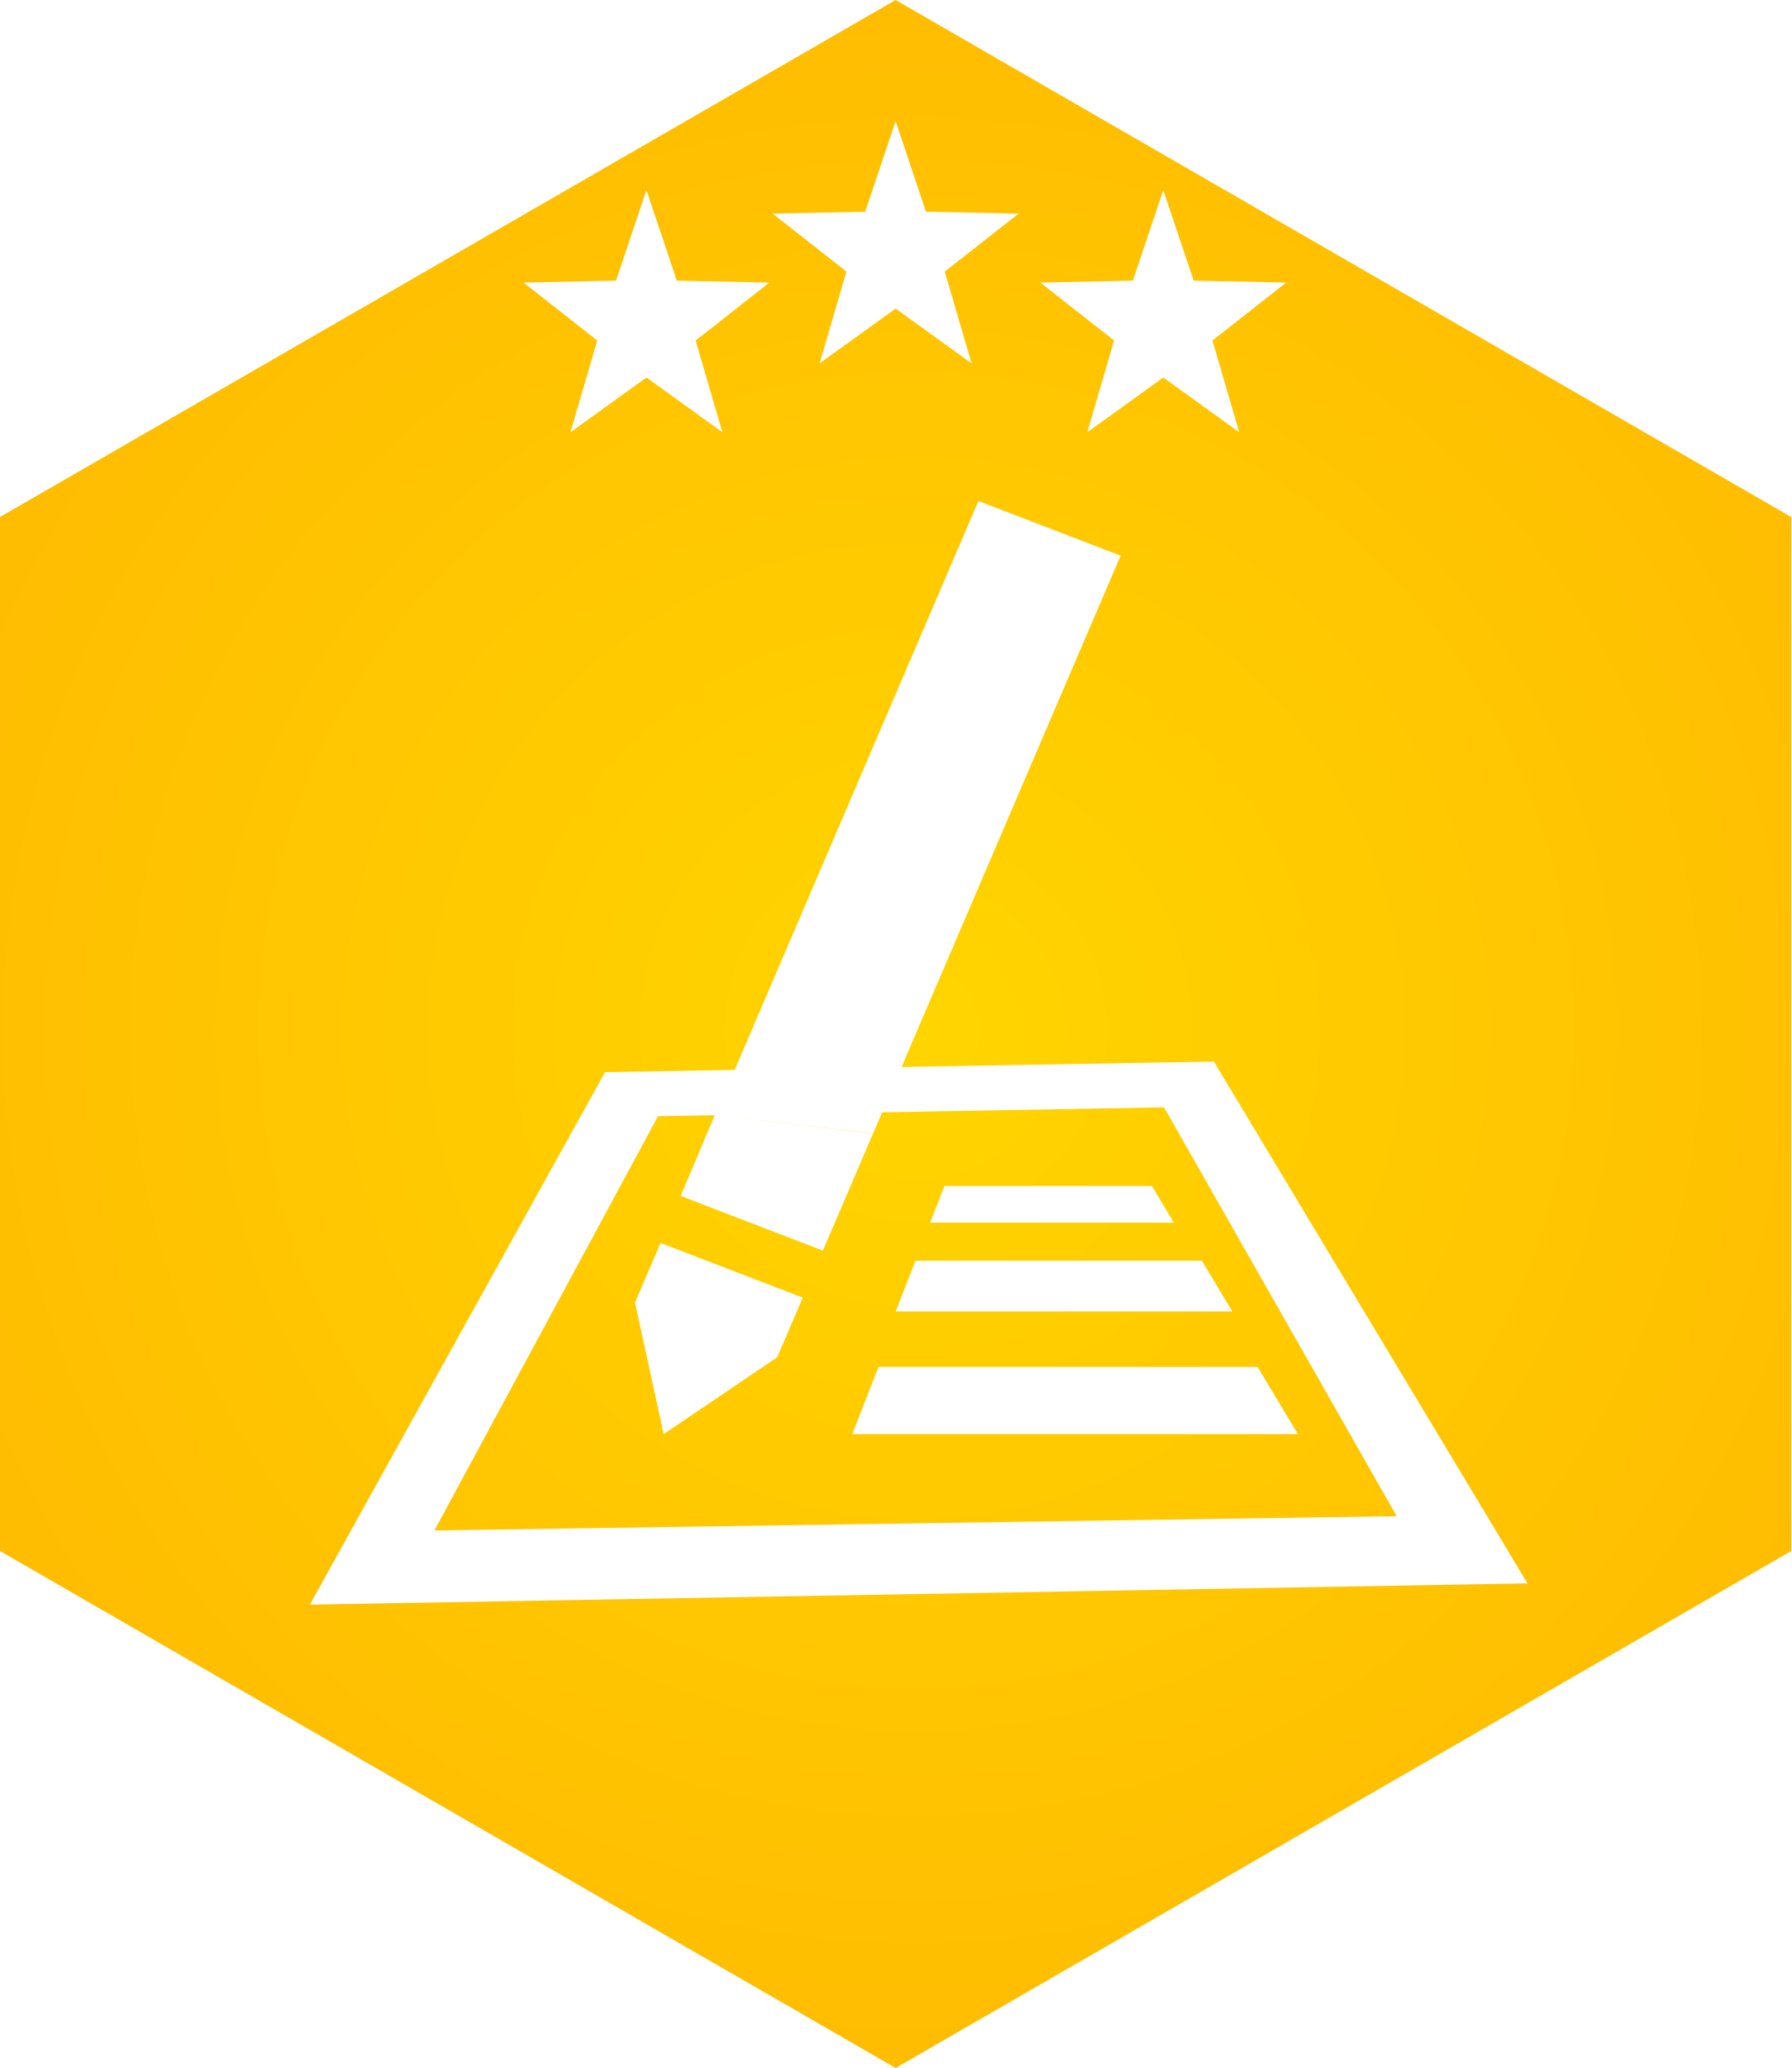
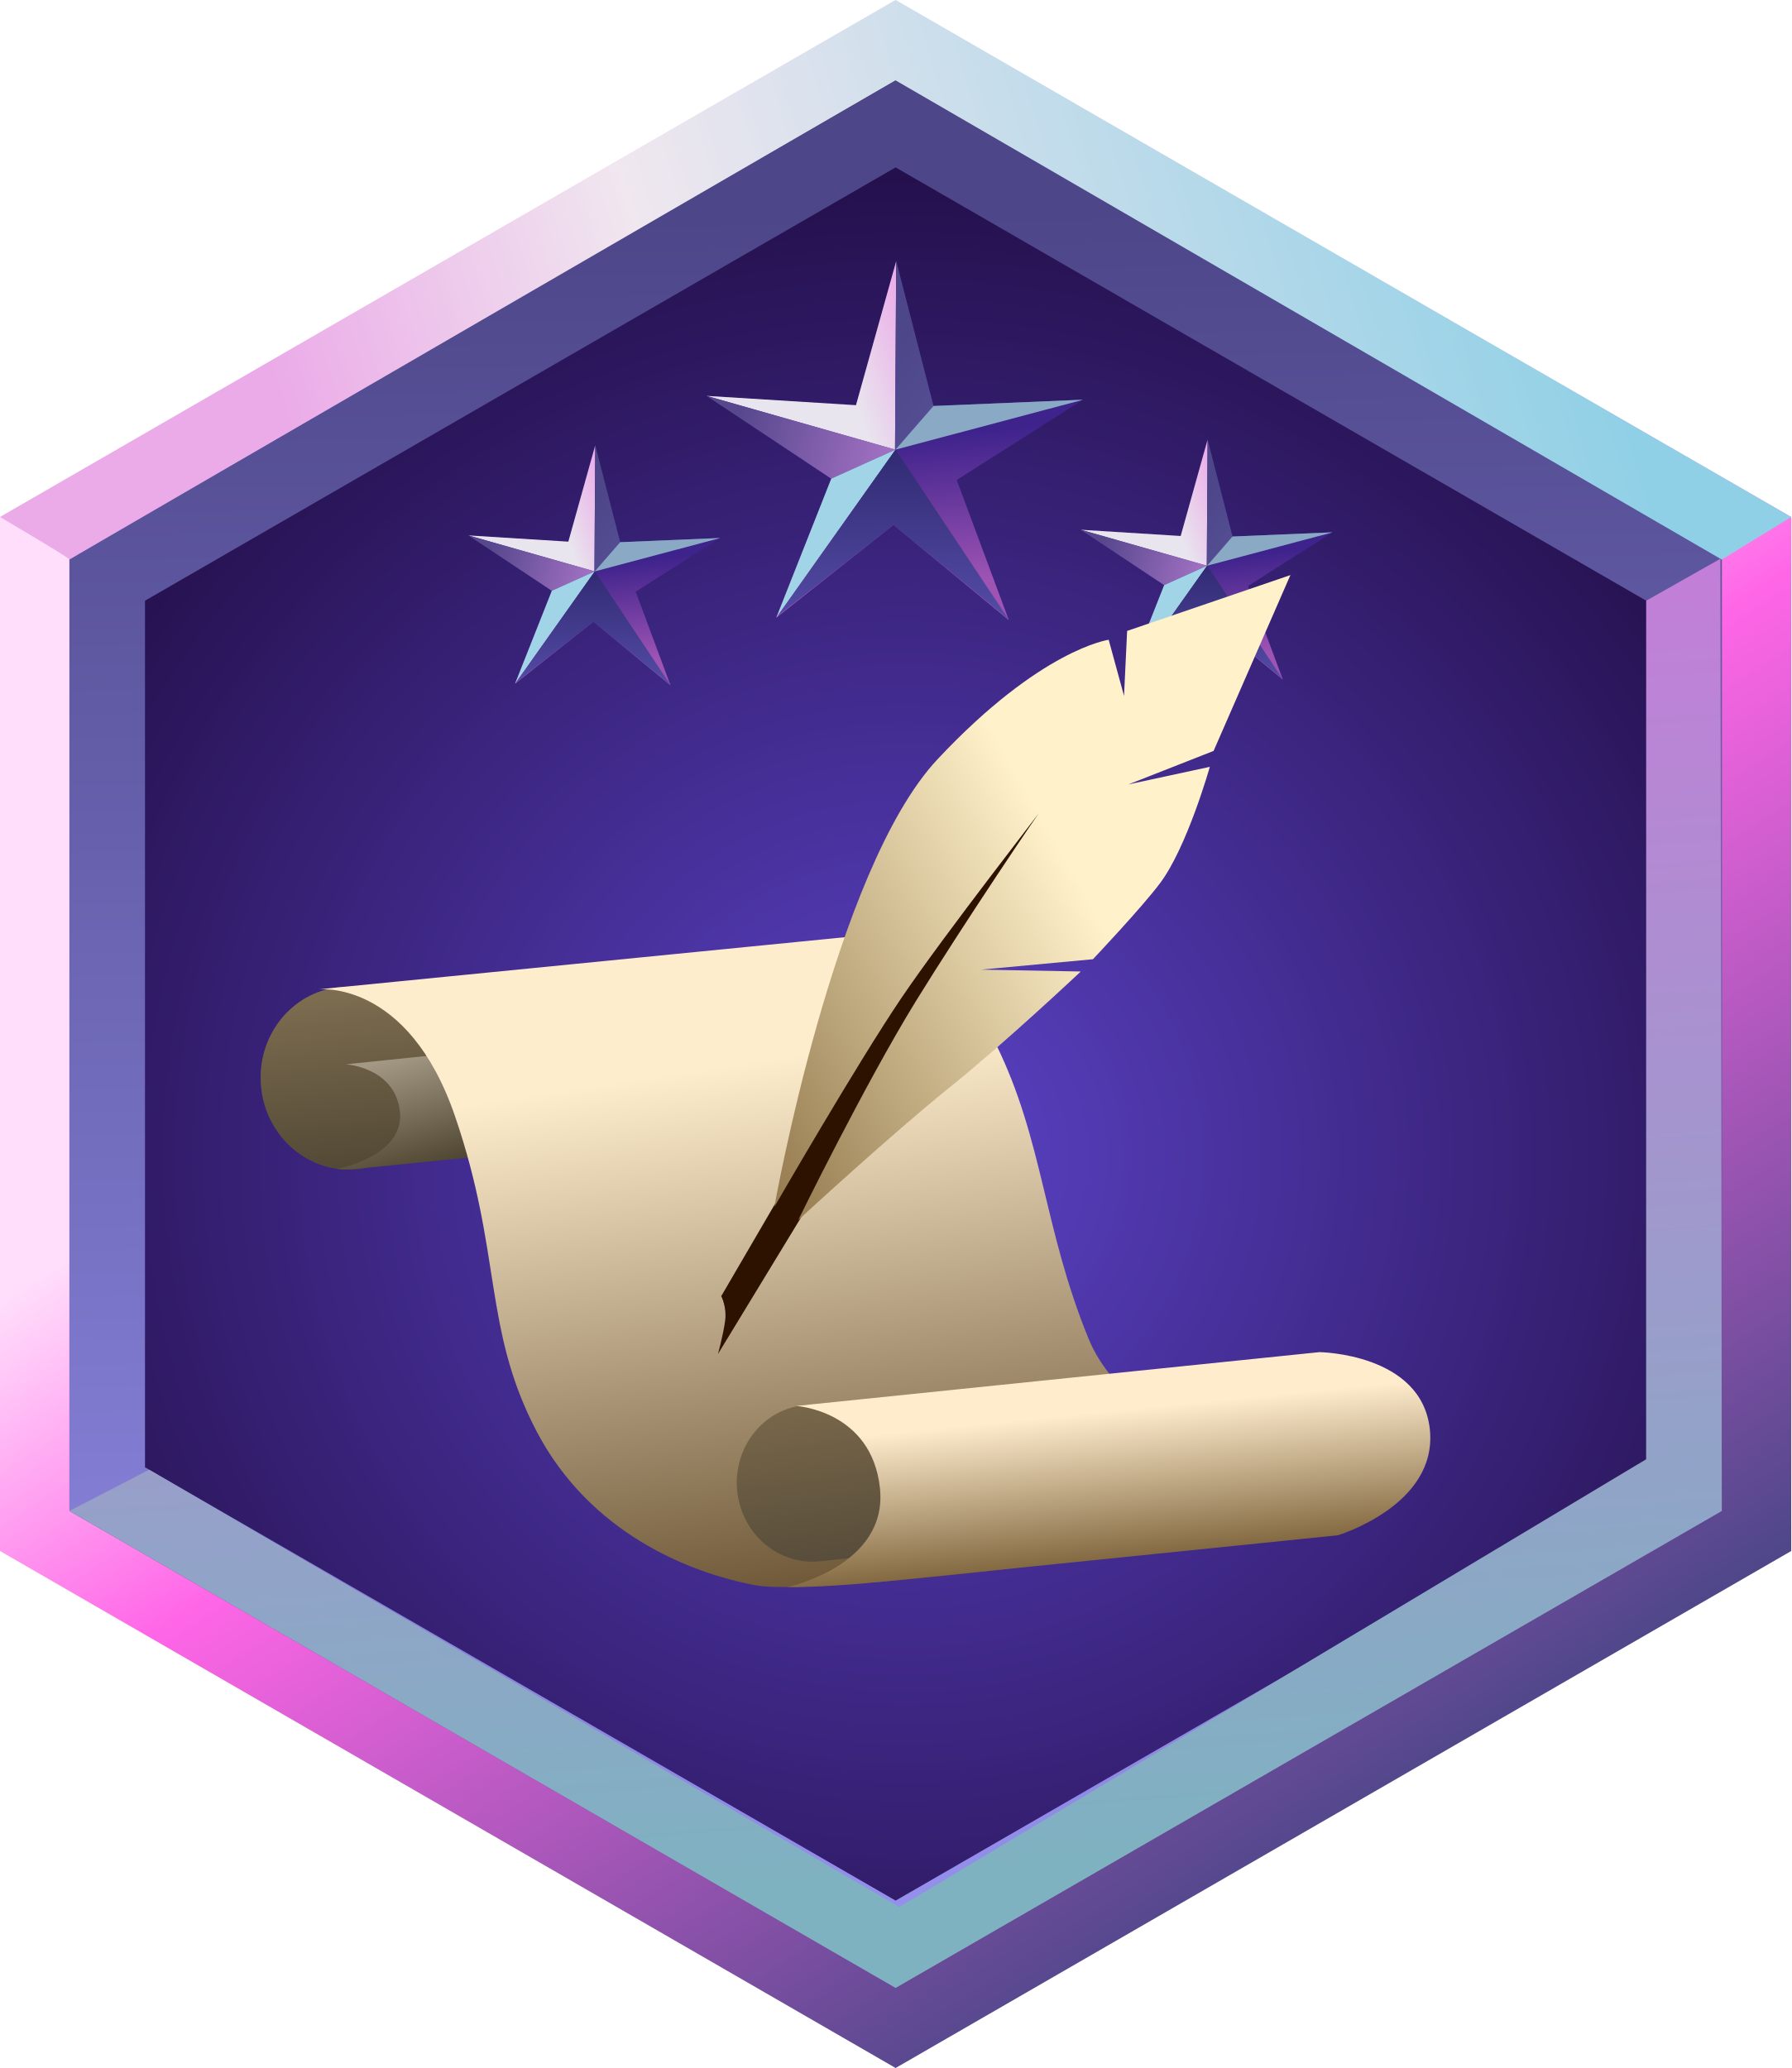
- <svg xmlns="http://www.w3.org/2000/svg" version="1.1" width="246.829" height="285.013" viewBox="854.319,503.486,246.829,285.013">
-   <defs id="element-76">
-     <radialGradient cx="980.538" cy="645.511" r="152.118" gradientUnits="userSpaceOnUse" id="color-1">
-       <stop offset="0" stop-color="#ffd500" id="element-77" />
-       <stop offset="1" stop-color="#ffbb01" id="element-78" />
+ <svg xmlns="http://www.w3.org/2000/svg" version="1.1" width="247.954" height="286.312" viewBox="1231.113,838.75,247.954,286.312">
+   <defs id="element-719">
+     <linearGradient x1="1400.96" y1="920.939" x2="1399.459" y2="907.12" gradientUnits="userSpaceOnUse" id="color-1">
+       <stop offset="0" stop-color="#a0590b" id="element-720" />
+       <stop offset="1" stop-color="#2e1200" id="element-721" />
+     </linearGradient>
+     <linearGradient x1="1389.042" y1="894.494" x2="1404.094" y2="888.075" gradientUnits="userSpaceOnUse" id="color-2">
+       <stop offset="0" stop-color="#f4ab1f" id="element-722" />
+       <stop offset="1" stop-color="#a96e0c" id="element-723" />
+     </linearGradient>
+     <linearGradient x1="1407.726" y1="906.09" x2="1396.937" y2="897.591" gradientUnits="userSpaceOnUse" id="color-3">
+       <stop offset="0" stop-color="#8e5f11" id="element-724" />
+       <stop offset="1" stop-color="#2e1200" id="element-725" />
+     </linearGradient>
+     <linearGradient x1="1409.487" y1="905.046" x2="1375.561" y2="906.359" gradientUnits="userSpaceOnUse" id="color-4">
+       <stop offset="0" stop-color="#854408" id="element-726" />
+       <stop offset="1" stop-color="#2e1200" id="element-727" />
+     </linearGradient>
+     <linearGradient x1="1396.355" y1="935.908" x2="1395.853" y2="906.039" gradientUnits="userSpaceOnUse" id="color-5">
+       <stop offset="0" stop-color="#854408" id="element-728" />
+       <stop offset="1" stop-color="#351601" id="element-729" />
+     </linearGradient>
+     <linearGradient x1="1270.4" y1="967.053" x2="1275.31" y2="1012.449" gradientUnits="userSpaceOnUse" id="color-6">
+       <stop offset="0" stop-color="#94805f" id="element-730" />
+       <stop offset="1" stop-color="#443d2c" id="element-731" />
+     </linearGradient>
+     <linearGradient x1="1281.004" y1="989.12" x2="1285.88" y2="1006.555" gradientUnits="userSpaceOnUse" id="color-7">
+       <stop offset="0" stop-color="#a39884" id="element-732" />
+       <stop offset="1" stop-color="#443b26" id="element-733" />
+     </linearGradient>
+     <linearGradient x1="1330.753" y1="989.533" x2="1343.319" y2="1074.236" gradientUnits="userSpaceOnUse" id="color-8">
+       <stop offset="0" stop-color="#feedcd" id="element-734" />
+       <stop offset="1" stop-color="#563f1f" id="element-735" />
+     </linearGradient>
+     <linearGradient x1="1336.622" y1="1016.605" x2="1343.907" y2="1066.921" gradientUnits="userSpaceOnUse" id="color-9">
+       <stop offset="0" stop-color="#977f57" id="element-736" />
+       <stop offset="1" stop-color="#4b4335" id="element-737" />
+     </linearGradient>
+     <linearGradient x1="1375.209" y1="1038.422" x2="1377.997" y2="1066.129" gradientUnits="userSpaceOnUse" id="color-10">
+       <stop offset="0" stop-color="#feeccd" id="element-738" />
+       <stop offset="1" stop-color="#56390d" id="element-739" />
+     </linearGradient>
+     <linearGradient x1="1367.826" y1="949.928" x2="1311.061" y2="982.05" gradientUnits="userSpaceOnUse" id="color-11">
+       <stop offset="0" stop-color="#fff1ca" id="element-740" />
+       <stop offset="1" stop-color="#896d40" id="element-741" />
+     </linearGradient>
+     <linearGradient x1="1295.318" y1="976.919" x2="1394.048" y2="1128.658" gradientUnits="userSpaceOnUse" id="color-12">
+       <stop offset="0" stop-color="#ffdefb" id="element-742" />
+       <stop offset="0.278" stop-color="#ff66e7" id="element-743" />
+       <stop offset="1" stop-color="#34427c" id="element-744" />
+     </linearGradient>
+     <linearGradient x1="1297.188" y1="1149.518" x2="1292.232" y2="869.111" gradientUnits="userSpaceOnUse" id="color-13">
+       <stop offset="0" stop-color="#a29eff" id="element-745" />
+       <stop offset="1" stop-color="#4d4689" id="element-746" />
+     </linearGradient>
+     <radialGradient cx="1356.393" cy="998.807" r="168.08" gradientUnits="userSpaceOnUse" id="color-14">
+       <stop offset="0" stop-color="#5c43c8" id="element-747" />
+       <stop offset="1" stop-color="#17042f" id="element-748" />
    </radialGradient>
+     <linearGradient x1="1263.112" y1="871.273" x2="1433.104" y2="820.018" gradientUnits="userSpaceOnUse" id="color-15">
+       <stop offset="0" stop-color="#ebabe8" id="element-749" />
+       <stop offset="0.304" stop-color="#f0e7ef" id="element-750" />
+       <stop offset="1" stop-color="#90d0e6" id="element-751" />
+     </linearGradient>
+     <linearGradient x1="1346.159" y1="1099.542" x2="1332.258" y2="913.546" gradientUnits="userSpaceOnUse" id="color-16">
+       <stop offset="0" stop-color="#7eb2c1" id="element-752" />
+       <stop offset="1" stop-color="#c87ada" id="element-753" />
+     </linearGradient>
+     <linearGradient x1="1362.282" y1="919.844" x2="1360.048" y2="899.27" gradientUnits="userSpaceOnUse" id="color-17">
+       <stop offset="0" stop-color="#9f54b4" id="element-754" />
+       <stop offset="1" stop-color="#3f238c" id="element-755" />
+     </linearGradient>
+     <linearGradient x1="1344.537" y1="880.471" x2="1355.603" y2="876.586" gradientUnits="userSpaceOnUse" id="color-18">
+       <stop offset="0" stop-color="#e9e5ee" id="element-756" />
+       <stop offset="1" stop-color="#ebabe8" id="element-757" />
+     </linearGradient>
+     <linearGradient x1="1372.355" y1="897.735" x2="1356.292" y2="885.082" gradientUnits="userSpaceOnUse" id="color-19">
+       <stop offset="0" stop-color="#5b559d" id="element-758" />
+       <stop offset="1" stop-color="#4d4689" id="element-759" />
+     </linearGradient>
+     <linearGradient x1="1361.56" y1="905.441" x2="1333.266" y2="897.38" gradientUnits="userSpaceOnUse" id="color-20">
+       <stop offset="0" stop-color="#bf80d7" id="element-760" />
+       <stop offset="1" stop-color="#57488e" id="element-761" />
+     </linearGradient>
+     <linearGradient x1="1355.21" y1="942.561" x2="1354.678" y2="897.659" gradientUnits="userSpaceOnUse" id="color-21">
+       <stop offset="0" stop-color="#6e66cd" id="element-762" />
+       <stop offset="1" stop-color="#2c256b" id="element-763" />
+     </linearGradient>
+     <linearGradient x1="1318.264" y1="930.453" x2="1316.77" y2="916.698" gradientUnits="userSpaceOnUse" id="color-22">
+       <stop offset="0" stop-color="#9f54b4" id="element-764" />
+       <stop offset="1" stop-color="#3f238c" id="element-765" />
+     </linearGradient>
+     <linearGradient x1="1306.4" y1="904.13" x2="1313.798" y2="901.532" gradientUnits="userSpaceOnUse" id="color-23">
+       <stop offset="0" stop-color="#e9e5ee" id="element-766" />
+       <stop offset="1" stop-color="#ebabe8" id="element-767" />
+     </linearGradient>
+     <linearGradient x1="1324.998" y1="915.672" x2="1314.259" y2="907.213" gradientUnits="userSpaceOnUse" id="color-24">
+       <stop offset="0" stop-color="#5b559d" id="element-768" />
+       <stop offset="1" stop-color="#4d4689" id="element-769" />
+     </linearGradient>
+     <linearGradient x1="1317.781" y1="920.824" x2="1298.865" y2="915.434" gradientUnits="userSpaceOnUse" id="color-25">
+       <stop offset="0" stop-color="#bf80d7" id="element-770" />
+       <stop offset="1" stop-color="#57488e" id="element-771" />
+     </linearGradient>
+     <linearGradient x1="1313.536" y1="945.64" x2="1313.18" y2="915.621" gradientUnits="userSpaceOnUse" id="color-26">
+       <stop offset="0" stop-color="#6e66cd" id="element-772" />
+       <stop offset="1" stop-color="#2c256b" id="element-773" />
+     </linearGradient>
+     <linearGradient x1="1403.029" y1="929.668" x2="1401.535" y2="915.913" gradientUnits="userSpaceOnUse" id="color-27">
+       <stop offset="0" stop-color="#9f54b4" id="element-774" />
+       <stop offset="1" stop-color="#3f238c" id="element-775" />
+     </linearGradient>
+     <linearGradient x1="1391.165" y1="903.345" x2="1398.563" y2="900.748" gradientUnits="userSpaceOnUse" id="color-28">
+       <stop offset="0" stop-color="#e9e5ee" id="element-776" />
+       <stop offset="1" stop-color="#ebabe8" id="element-777" />
+     </linearGradient>
+     <linearGradient x1="1409.763" y1="914.887" x2="1399.024" y2="906.428" gradientUnits="userSpaceOnUse" id="color-29">
+       <stop offset="0" stop-color="#5b559d" id="element-778" />
+       <stop offset="1" stop-color="#4d4689" id="element-779" />
+     </linearGradient>
+     <linearGradient x1="1402.546" y1="920.039" x2="1383.63" y2="914.65" gradientUnits="userSpaceOnUse" id="color-30">
+       <stop offset="0" stop-color="#bf80d7" id="element-780" />
+       <stop offset="1" stop-color="#57488e" id="element-781" />
+     </linearGradient>
+     <linearGradient x1="1398.301" y1="944.855" x2="1397.945" y2="914.836" gradientUnits="userSpaceOnUse" id="color-31">
+       <stop offset="0" stop-color="#6e66cd" id="element-782" />
+       <stop offset="1" stop-color="#2c256b" id="element-783" />
+     </linearGradient>
+     <linearGradient x1="1274.676" y1="963.275" x2="1279.587" y2="1008.671" gradientUnits="userSpaceOnUse" id="color-32">
+       <stop offset="0" stop-color="#94805f" id="element-784" />
+       <stop offset="1" stop-color="#443d2c" id="element-785" />
+     </linearGradient>
+     <linearGradient x1="1285.28" y1="985.342" x2="1290.157" y2="1002.777" gradientUnits="userSpaceOnUse" id="color-33">
+       <stop offset="0" stop-color="#a39884" id="element-786" />
+       <stop offset="1" stop-color="#443b26" id="element-787" />
+     </linearGradient>
+     <linearGradient x1="1335.029" y1="985.755" x2="1347.595" y2="1070.458" gradientUnits="userSpaceOnUse" id="color-34">
+       <stop offset="0" stop-color="#feedcd" id="element-788" />
+       <stop offset="1" stop-color="#563f1f" id="element-789" />
+     </linearGradient>
+     <linearGradient x1="1340.899" y1="1012.827" x2="1348.183" y2="1063.143" gradientUnits="userSpaceOnUse" id="color-35">
+       <stop offset="0" stop-color="#977f57" id="element-790" />
+       <stop offset="1" stop-color="#4b4335" id="element-791" />
+     </linearGradient>
+     <linearGradient x1="1379.486" y1="1034.644" x2="1382.273" y2="1062.351" gradientUnits="userSpaceOnUse" id="color-36">
+       <stop offset="0" stop-color="#feeccd" id="element-792" />
+       <stop offset="1" stop-color="#56390d" id="element-793" />
+     </linearGradient>
+     <linearGradient x1="1372.102" y1="946.15" x2="1315.337" y2="978.272" gradientUnits="userSpaceOnUse" id="color-37">
+       <stop offset="0" stop-color="#fff1ca" id="element-794" />
+       <stop offset="1" stop-color="#896d40" id="element-795" />
+     </linearGradient>
  </defs>
-   <g fill="url(#color-1)" fill-rule="nonzero" stroke="#000000" stroke-width="0" stroke-linecap="round" stroke-linejoin="round" stroke-miterlimit="10" stroke-dasharray="" stroke-dashoffset="0" font-family="none" font-weight="none" font-size="none" text-anchor="none" id="element-79">
-     <g id="element-80">
-       <path d="M1014.722,656.103l32.054,56.341l-132.593,1.97l30.81,-57.093l7.82,-0.135l-4.698,11.126l19.597,7.537l6.919,-16.151l-21.582,-2.486l21.593,2.46l1.238,-2.89zM952.813,657.187l0.001,-0.001l0.236,0.027l-0.228,-0.026zM937.696,651.25l-40.677,73.387l167.787,-2.932l-43.217,-71.921l-43.034,0.752l30.186,-70.466l-19.597,-7.537l-33.586,78.405zM854.319,574.74l123.414,-71.253l123.414,71.253v142.507l-123.414,71.253l-123.414,-71.253zM1033.167,701.133l-5.551,-9.261h-52.246l-3.608,9.261zM1016.083,671.995l-3.037,-5.066h-28.582l-1.974,5.066zM1024.128,684.228l-4.193,-6.994h-39.459l-2.725,6.994zM961.416,690.548l3.521,-8.219l-19.597,-7.537l-3.521,8.219l3.953,18.122zM977.733,546.017l10.47,7.548l-3.694,-12.649l10.164,-7.984l-12.753,-0.269l-4.188,-12.483l-4.188,12.483l-12.753,0.269l10.164,7.984l-3.694,12.649zM943.398,555.516l10.47,7.548l-3.694,-12.649l10.164,-7.984l-12.753,-0.269l-4.188,-12.483l-4.188,12.483l-12.753,0.269l10.164,7.984l-3.694,12.649zM1014.618,555.516l10.47,7.548l-3.694,-12.649l10.164,-7.984l-12.753,-0.269l-4.188,-12.483l-4.188,12.483l-12.753,0.269l10.164,7.984l-3.694,12.649z" id="CompoundPath 1" />
+   <g fill="none" fill-rule="nonzero" stroke="none" stroke-width="none" stroke-linecap="round" stroke-linejoin="round" stroke-miterlimit="10" stroke-dasharray="" stroke-dashoffset="0" font-family="none" font-weight="none" font-size="none" text-anchor="none" id="element-796">
+     <g stroke="#ff2020" stroke-width="0" id="element-797">
+       <g id="Group 1">
+         <path d="M1399.651,904.224l13.898,-0.582l-11.741,7.46l4.848,13.038l-10.723,-8.861l-10.902,8.64l5.113,-12.937l-11.586,-7.698l13.883,0.865l3.741,-13.398z" id="Path 1 1 1 1 1" fill="url(#color-1)" />
+         <path d="M1396.075,908.291l-17.515,-5.006l13.883,0.865l3.741,-13.398z" id="element-798" fill="url(#color-2)" />
+         <path d="M1399.651,904.224l13.898,-0.582l-17.474,4.649l0.109,-17.538z" id="element-799" fill="url(#color-3)" />
+         <path d="M1390.146,910.984l-11.586,-7.698l17.565,4.993z" id="element-800" fill="url(#color-4)" />
+         <path d="M1396.125,908.278l-11.092,15.642l5.113,-12.937z" id="element-801" fill="#be7f0e" />
+         <path d="M1395.934,915.28l-10.78,8.468l10.97,-15.47l10.498,15.769z" id="element-802" fill="url(#color-5)" />
+         <path d="M1399.651,904.224l13.898,-0.582l-17.425,4.636z" id="element-803" fill="#ac7209" />
+       </g>
+     </g>
+     <g stroke="#000000" id="element-804">
+       <g id="element-805">
+         <g id="Group 1 1 1 1" stroke-width="0">
+           <path d="M1262.977,993.047c-0.7,-6.959 4.134,-13.156 10.797,-13.842c6.663,-0.685 12.632,4.4 13.332,11.36c0.7,6.959 -4.134,13.156 -10.797,13.842c-6.663,0.685 -12.632,-4.4 -13.332,-11.36z" id="Path 1 1 1 1" fill="url(#color-6)" />
+           <path d="M1276.733,1004.29c-2.475,0.216 -3.174,0.075 -3.174,0.075c0,0 9.3,-1.748 8.636,-7.917c-0.664,-6.169 -7.498,-6.571 -7.498,-6.571l41.544,-4.274c0,0 8.12,0.09 8.769,6.126c0.649,6.036 -7.306,8.418 -7.306,8.418c0,0 -38.496,3.926 -40.972,4.142z" id="element-806" fill="url(#color-7)" />
+           <path d="M1331.353,1061.996c-9.103,-1.717 -22.896,-7.207 -30.282,-21.388c-7.387,-14.181 -4.732,-24.541 -11.256,-43.564c-6.525,-19.024 -18.948,-17.539 -18.948,-17.539l75.507,-7.478c0,0 11.826,1.882 18.351,15.12c6.526,13.239 6.554,25.493 12.818,40.772c6.265,15.278 37.127,25.507 37.127,25.507c0,0 -72.604,10.592 -83.316,8.571z" id="element-807" fill="url(#color-8)" />
+           <path d="M1328.886,1048.94c-0.601,-5.969 3.545,-11.284 9.26,-11.872c5.715,-0.588 20.499,8.042 21.1,14.01c0.601,5.969 -13.21,7.017 -18.925,7.605c-5.715,0.588 -10.834,-3.774 -11.435,-9.743z" id="element-808" fill="url(#color-9)" />
+           <path d="M1349.341,1061.471c-9.332,0.931 -13.487,0.78 -13.487,0.78c0,0 13.947,-2.944 12.79,-13.698c-1.157,-10.754 -11.59,-11.372 -11.59,-11.372l72.423,-7.45c0,0 14.155,0.157 15.287,10.68c1.132,10.523 -12.736,14.675 -12.736,14.675c0,0 -53.354,5.455 -62.687,6.386z" id="element-809" fill="url(#color-10)" />
+         </g>
+         <g id="element-810">
+           <path d="M1375.562,994.572" id="element-811" fill="none" stroke-width="1" />
+           <path d="M1361.191,1000.684" id="element-812" fill="none" stroke-width="1" />
+           <path d="M1326.673,1021.981l38.83,-66.603l6.234,-0.206l-45.518,74.825c0,0 0.69,-2.492 0.981,-4.494c0.291,-2.002 -0.527,-3.523 -0.527,-3.523z" id="element-813" fill="#2e1200" stroke-width="0" />
+           <path d="M1394.831,946.492l-11.801,4.638l11.279,-2.433c0,0 -3.133,11.096 -6.884,16.099c-2.589,3.453 -9.295,10.535 -9.295,10.535l-15.488,1.443l13.8,0.257c0,0 -10.509,9.921 -18.288,16.16c-7.78,6.239 -20.816,18.248 -20.816,18.248c0,0 9.114,-18.629 16.225,-30.216c6.582,-10.679 17.499,-26.866 17.633,-26.874c0.136,-0.008 -13.502,17.369 -19.577,26.342c-6.075,8.973 -17.583,28.92 -17.583,28.92c0,0 8.24,-46.641 22.56,-61.942c14.32,-15.3 23.711,-16.566 23.711,-16.566l2.126,7.769l0.429,-8.995l22.602,-7.729z" id="element-814" fill="url(#color-11)" stroke-width="0" />
+         </g>
+       </g>
+     </g>
+     <g fill="url(#color-12)" stroke="#ff2020" stroke-width="0" id="element-815">
+       <path d="M1231.113,910.328l123.977,-71.578l123.977,71.578v143.156l-123.977,71.578l-123.977,-71.578z" id="Path 1 2" />
+     </g>
+     <path d="M1240.726,915.878l114.364,-66.028l114.364,66.028v132.056l-114.364,66.028l-114.364,-66.028z" id="element-816" fill="#592f14" stroke="#ff2020" stroke-width="0" />
+     <g fill="url(#color-13)" stroke="#ff2020" stroke-width="0" id="element-817">
+       <path d="M1240.726,915.878l114.364,-66.028l114.364,66.028v132.056l-114.364,66.028l-114.364,-66.028z" id="element-818" />
+     </g>
+     <g fill="url(#color-14)" stroke="#ff2020" stroke-width="0" id="element-819">
+       <path d="M1251.184,921.916l103.906,-59.99l103.906,59.99v119.98l-103.906,59.99l-103.906,-59.99z" id="element-820" />
+     </g>
+     <g fill="url(#color-15)" stroke="#ff2020" stroke-width="0" id="element-821">
+       <path d="M1469.453,916.221l-114.387,-66.358c0,0 -114.447,66.358 -114.341,66.358c0.421,0 -9.613,-5.893 -9.613,-5.893l123.977,-71.578l123.977,71.578z" id="element-822" />
+     </g>
+     <g fill="url(#color-16)" stroke="#ff2020" stroke-width="0" id="element-823">
+       <path d="M1251.765,1042.232l103.838,60.54l103.392,-61.994v-118.861l10.266,-5.806l0.192,131.824l-114.364,66.028l-114.364,-66.028z" id="element-824" />
+     </g>
+     <g stroke="#ff2020" stroke-width="0" id="element-825">
+       <g id="element-826">
+         <path d="M1360.334,894.958l20.693,-0.867l-17.48,11.108l7.219,19.412l-15.966,-13.192l-16.231,12.864l7.613,-19.261l-17.25,-11.462l20.671,1.288l5.57,-19.948z" id="Path 1 1" fill="url(#color-17)" />
+         <path d="M1355.009,901.013l-26.078,-7.453l20.671,1.288l5.57,-19.948z" id="element-827" fill="url(#color-18)" />
+         <path d="M1360.334,894.958l20.693,-0.867l-26.017,6.922l0.162,-26.113z" id="element-828" fill="url(#color-19)" />
+         <path d="M1346.181,905.022l-17.25,-11.462l26.153,7.434z" id="element-829" fill="url(#color-20)" />
+         <path d="M1355.083,900.994l-16.515,23.289l7.613,-19.261z" id="element-830" fill="#a2d4e7" />
+         <path d="M1354.799,911.418l-16.05,12.608l16.334,-23.033l15.63,23.478z" id="element-831" fill="url(#color-21)" />
+         <path d="M1360.334,894.958l20.693,-0.867l-25.943,6.903z" id="element-832" fill="#89a9c5" />
+       </g>
+     </g>
+     <g stroke="#ff2020" stroke-width="0" id="element-833">
+       <g id="element-834">
+         <path d="M1316.961,913.815l13.834,-0.579l-11.687,7.426l4.826,12.978l-10.674,-8.82l-10.851,8.6l5.09,-12.877l-11.533,-7.663l13.82,0.861l3.724,-13.336z" id="Path 1 1 1" fill="url(#color-22)" />
+         <path d="M1313.401,917.863l-17.435,-4.983l13.82,0.861l3.724,-13.336z" id="element-835" fill="url(#color-23)" />
+         <path d="M1316.961,913.815l13.834,-0.579l-17.394,4.628l0.109,-17.458z" id="element-836" fill="url(#color-24)" />
+         <path d="M1307.499,920.543l-11.533,-7.663l17.484,4.97z" id="element-837" fill="url(#color-25)" />
+         <path d="M1313.451,917.85l-11.041,15.57l5.09,-12.877z" id="element-838" fill="#a2d4e7" />
+         <path d="M1313.261,924.82l-10.73,8.429l10.92,-15.399l10.449,15.696z" id="element-839" fill="url(#color-26)" />
+         <path d="M1316.961,913.815l13.834,-0.579l-17.344,4.615z" id="element-840" fill="#89a9c5" />
+       </g>
+     </g>
+     <g stroke="#ff2020" stroke-width="0" id="element-841">
+       <g id="element-842">
+         <path d="M1401.726,913.03l13.834,-0.579l-11.687,7.426l4.826,12.978l-10.674,-8.82l-10.851,8.6l5.09,-12.877l-11.533,-7.663l13.82,0.861l3.724,-13.336z" id="element-843" fill="url(#color-27)" />
+         <path d="M1398.167,917.079l-17.435,-4.983l13.82,0.861l3.724,-13.336z" id="element-844" fill="url(#color-28)" />
+         <path d="M1401.726,913.03l13.834,-0.579l-17.394,4.628l0.109,-17.458z" id="element-845" fill="url(#color-29)" />
+         <path d="M1392.264,919.758l-11.533,-7.663l17.484,4.97z" id="element-846" fill="url(#color-30)" />
+         <path d="M1398.216,917.065l-11.041,15.57l5.09,-12.877z" id="element-847" fill="#a2d4e7" />
+         <path d="M1398.026,924.035l-10.73,8.429l10.92,-15.399l10.449,15.696z" id="element-848" fill="url(#color-31)" />
+         <path d="M1401.726,913.03l13.834,-0.579l-17.344,4.615z" id="element-849" fill="#89a9c5" />
+       </g>
+     </g>
+     <g stroke="#000000" id="element-850">
+       <g id="element-851">
+         <g id="element-852" stroke-width="0">
+           <path d="M1267.253,989.269c-0.7,-6.959 4.134,-13.156 10.797,-13.842c6.663,-0.685 12.632,4.4 13.332,11.36c0.7,6.959 -4.134,13.156 -10.797,13.842c-6.663,0.685 -12.632,-4.4 -13.332,-11.36z" id="element-853" fill="url(#color-32)" />
+           <path d="M1281.01,1000.512c-2.475,0.216 -3.174,0.075 -3.174,0.075c0,0 9.3,-1.748 8.636,-7.917c-0.664,-6.169 -7.498,-6.571 -7.498,-6.571l41.544,-4.274c0,0 8.12,0.09 8.769,6.126c0.649,6.036 -7.306,8.418 -7.306,8.418c0,0 -38.496,3.926 -40.972,4.142z" id="element-854" fill="url(#color-33)" />
+           <path d="M1335.63,1058.218c-9.103,-1.717 -22.896,-7.207 -30.282,-21.388c-7.387,-14.181 -4.732,-24.541 -11.256,-43.564c-6.525,-19.024 -18.948,-17.539 -18.948,-17.539l75.507,-7.478c0,0 11.826,1.882 18.351,15.12c6.526,13.239 6.554,25.493 12.818,40.772c6.265,15.278 37.127,25.507 37.127,25.507c0,0 -72.604,10.592 -83.316,8.571z" id="element-855" fill="url(#color-34)" />
+           <path d="M1333.162,1045.162c-0.601,-5.969 3.545,-11.284 9.26,-11.872c5.715,-0.588 20.499,8.042 21.1,14.01c0.601,5.969 -13.21,7.017 -18.925,7.605c-5.715,0.588 -10.834,-3.774 -11.435,-9.743z" id="element-856" fill="url(#color-35)" />
+           <path d="M1353.617,1057.692c-9.332,0.931 -13.487,0.78 -13.487,0.78c0,0 13.947,-2.944 12.79,-13.698c-1.157,-10.754 -11.59,-11.372 -11.59,-11.372l72.423,-7.45c0,0 14.155,0.157 15.287,10.68c1.132,10.523 -12.736,14.675 -12.736,14.675c0,0 -53.354,5.455 -62.687,6.386z" id="element-857" fill="url(#color-36)" />
+         </g>
+         <g id="element-858">
+           <path d="M1379.838,990.793" id="element-859" fill="none" stroke-width="1" />
+           <path d="M1365.467,996.906" id="element-860" fill="none" stroke-width="1" />
+           <path d="M1330.949,1018.203l38.83,-66.603l6.234,-0.206l-45.518,74.825c0,0 0.69,-2.492 0.981,-4.494c0.291,-2.002 -0.527,-3.523 -0.527,-3.523z" id="element-861" fill="#2e1200" stroke-width="0" />
+           <path d="M1399.107,942.714l-11.801,4.638l11.279,-2.433c0,0 -3.133,11.096 -6.884,16.099c-2.589,3.453 -9.295,10.535 -9.295,10.535l-15.488,1.443l13.8,0.257c0,0 -10.509,9.921 -18.288,16.16c-7.78,6.239 -20.816,18.248 -20.816,18.248c0,0 9.114,-18.629 16.225,-30.216c6.582,-10.679 17.499,-26.866 17.633,-26.874c0.136,-0.008 -13.502,17.369 -19.577,26.342c-6.075,8.973 -17.583,28.92 -17.583,28.92c0,0 8.24,-46.641 22.56,-61.942c14.32,-15.3 23.711,-16.566 23.711,-16.566l2.126,7.769l0.429,-8.995l22.602,-7.729z" id="element-862" fill="url(#color-37)" stroke-width="0" />
+         </g>
+       </g>
    </g>
  </g>
</svg>
